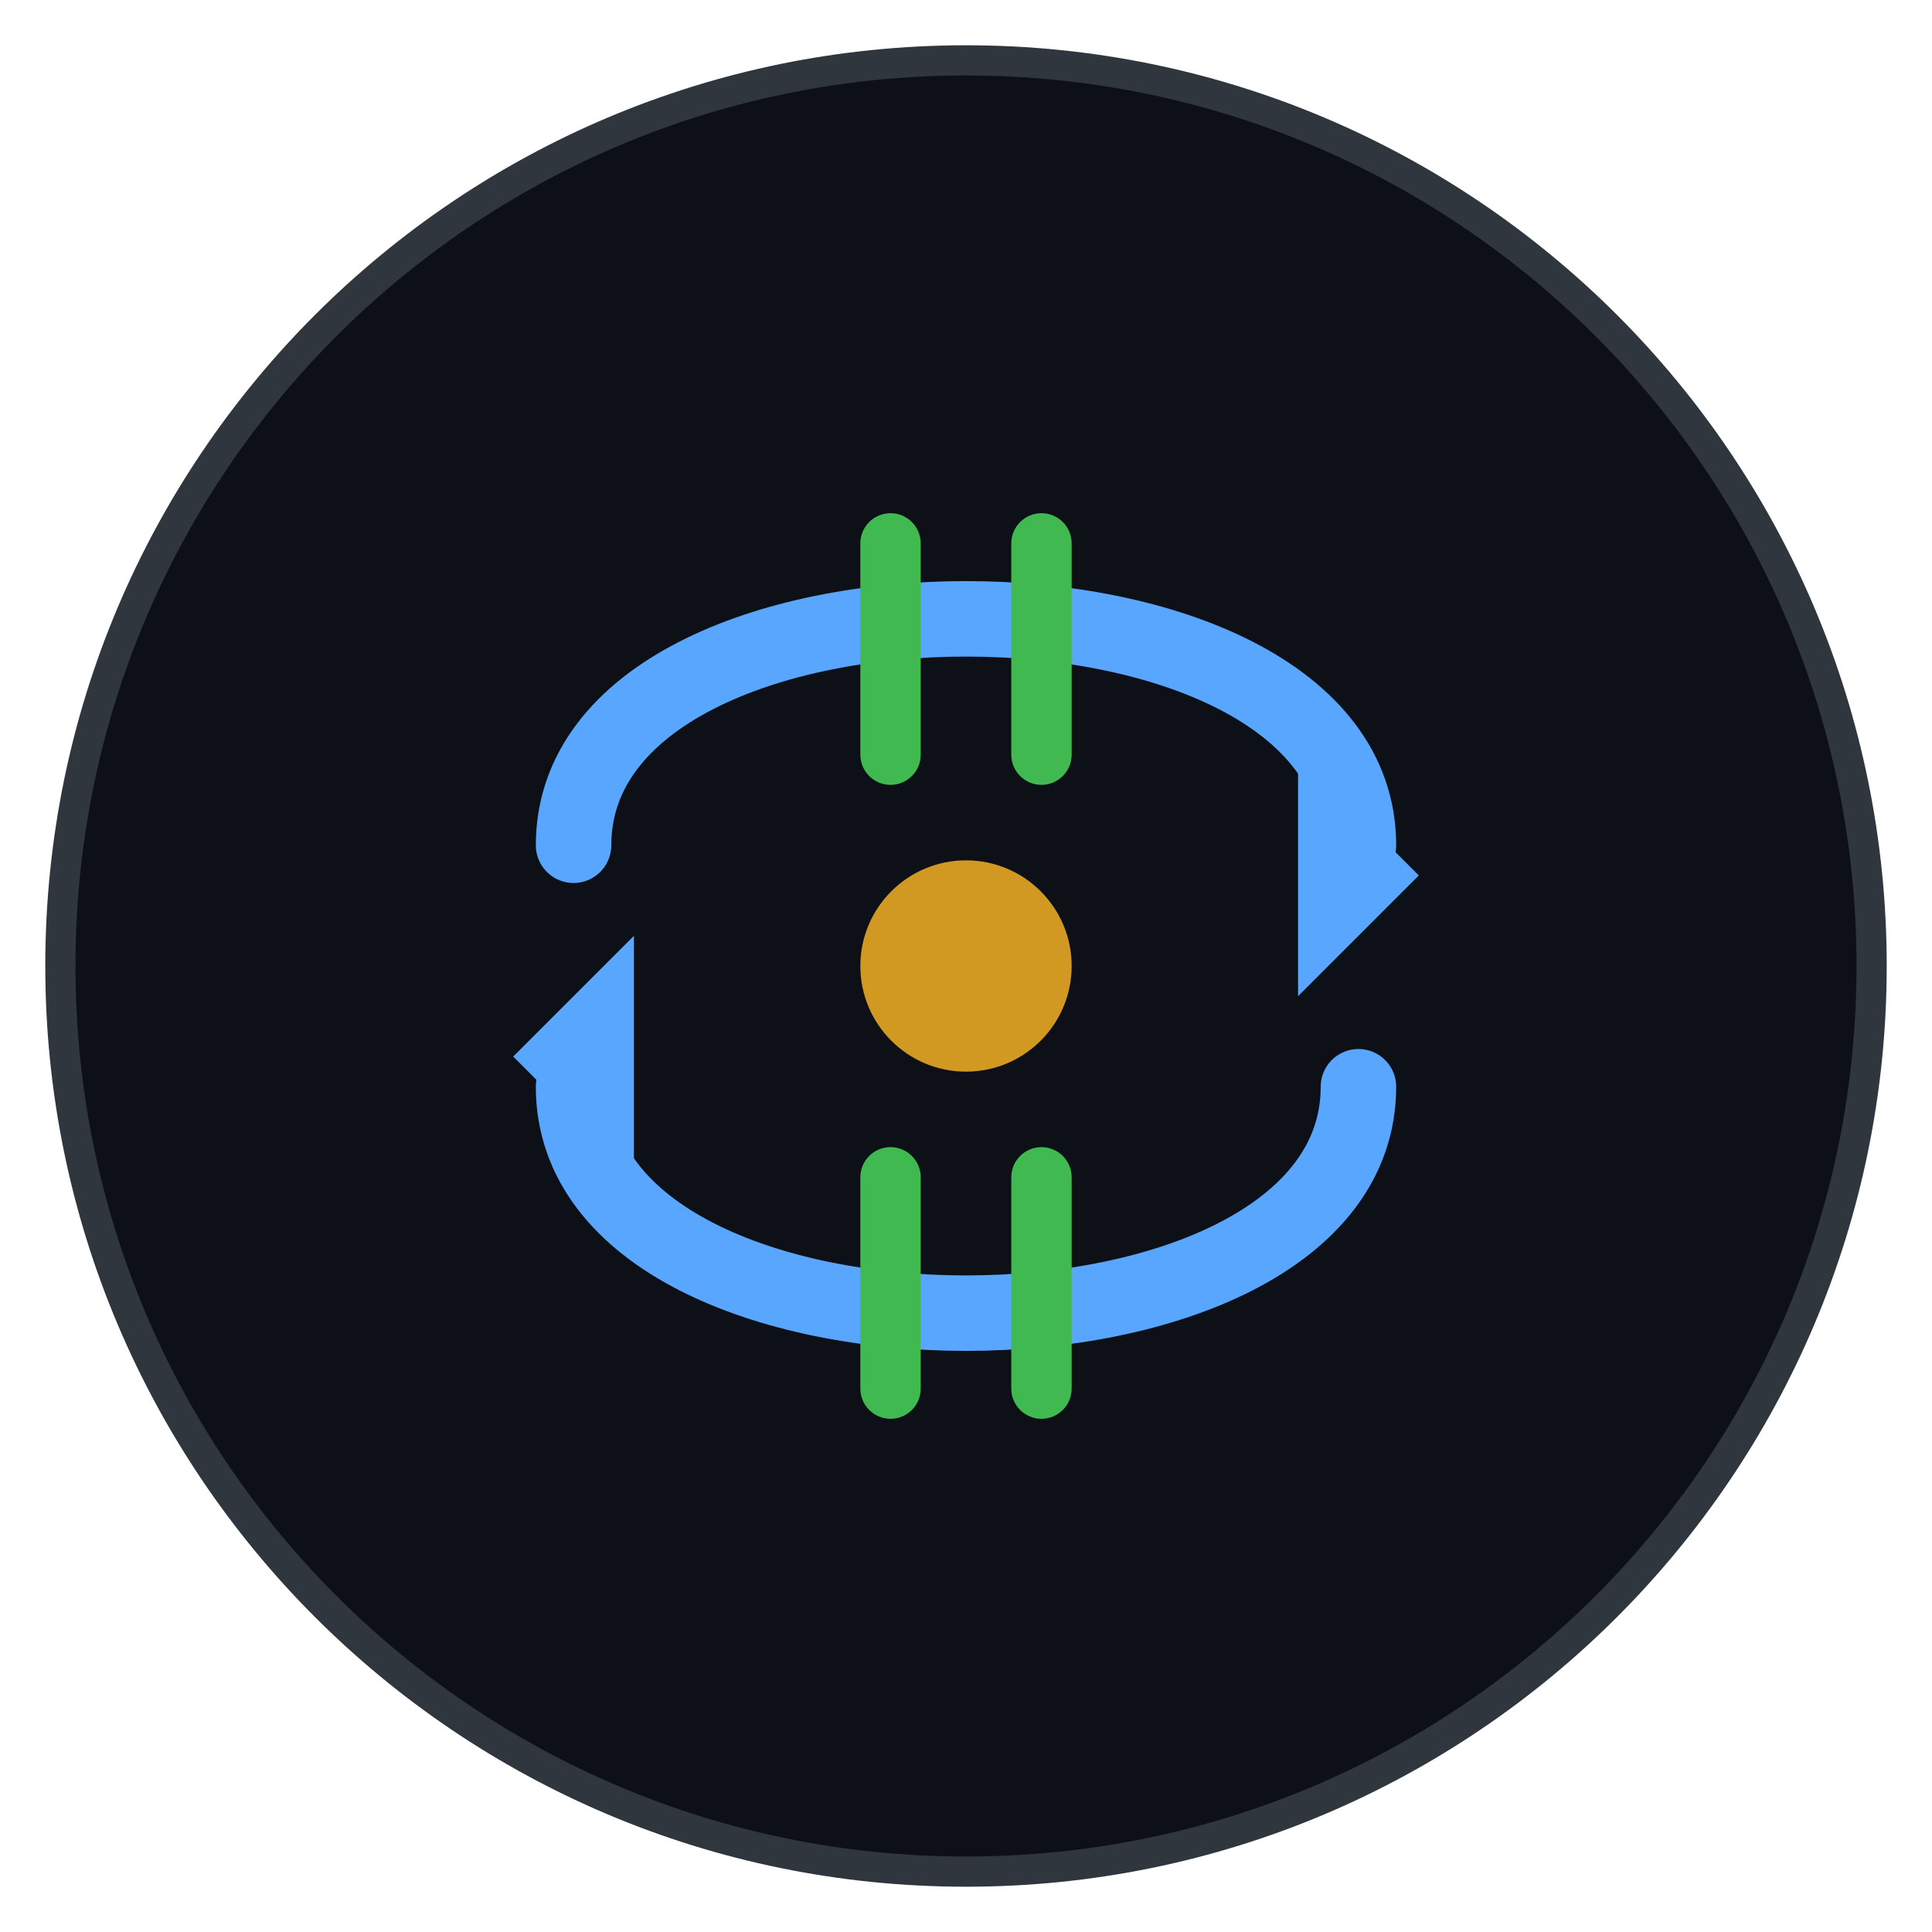
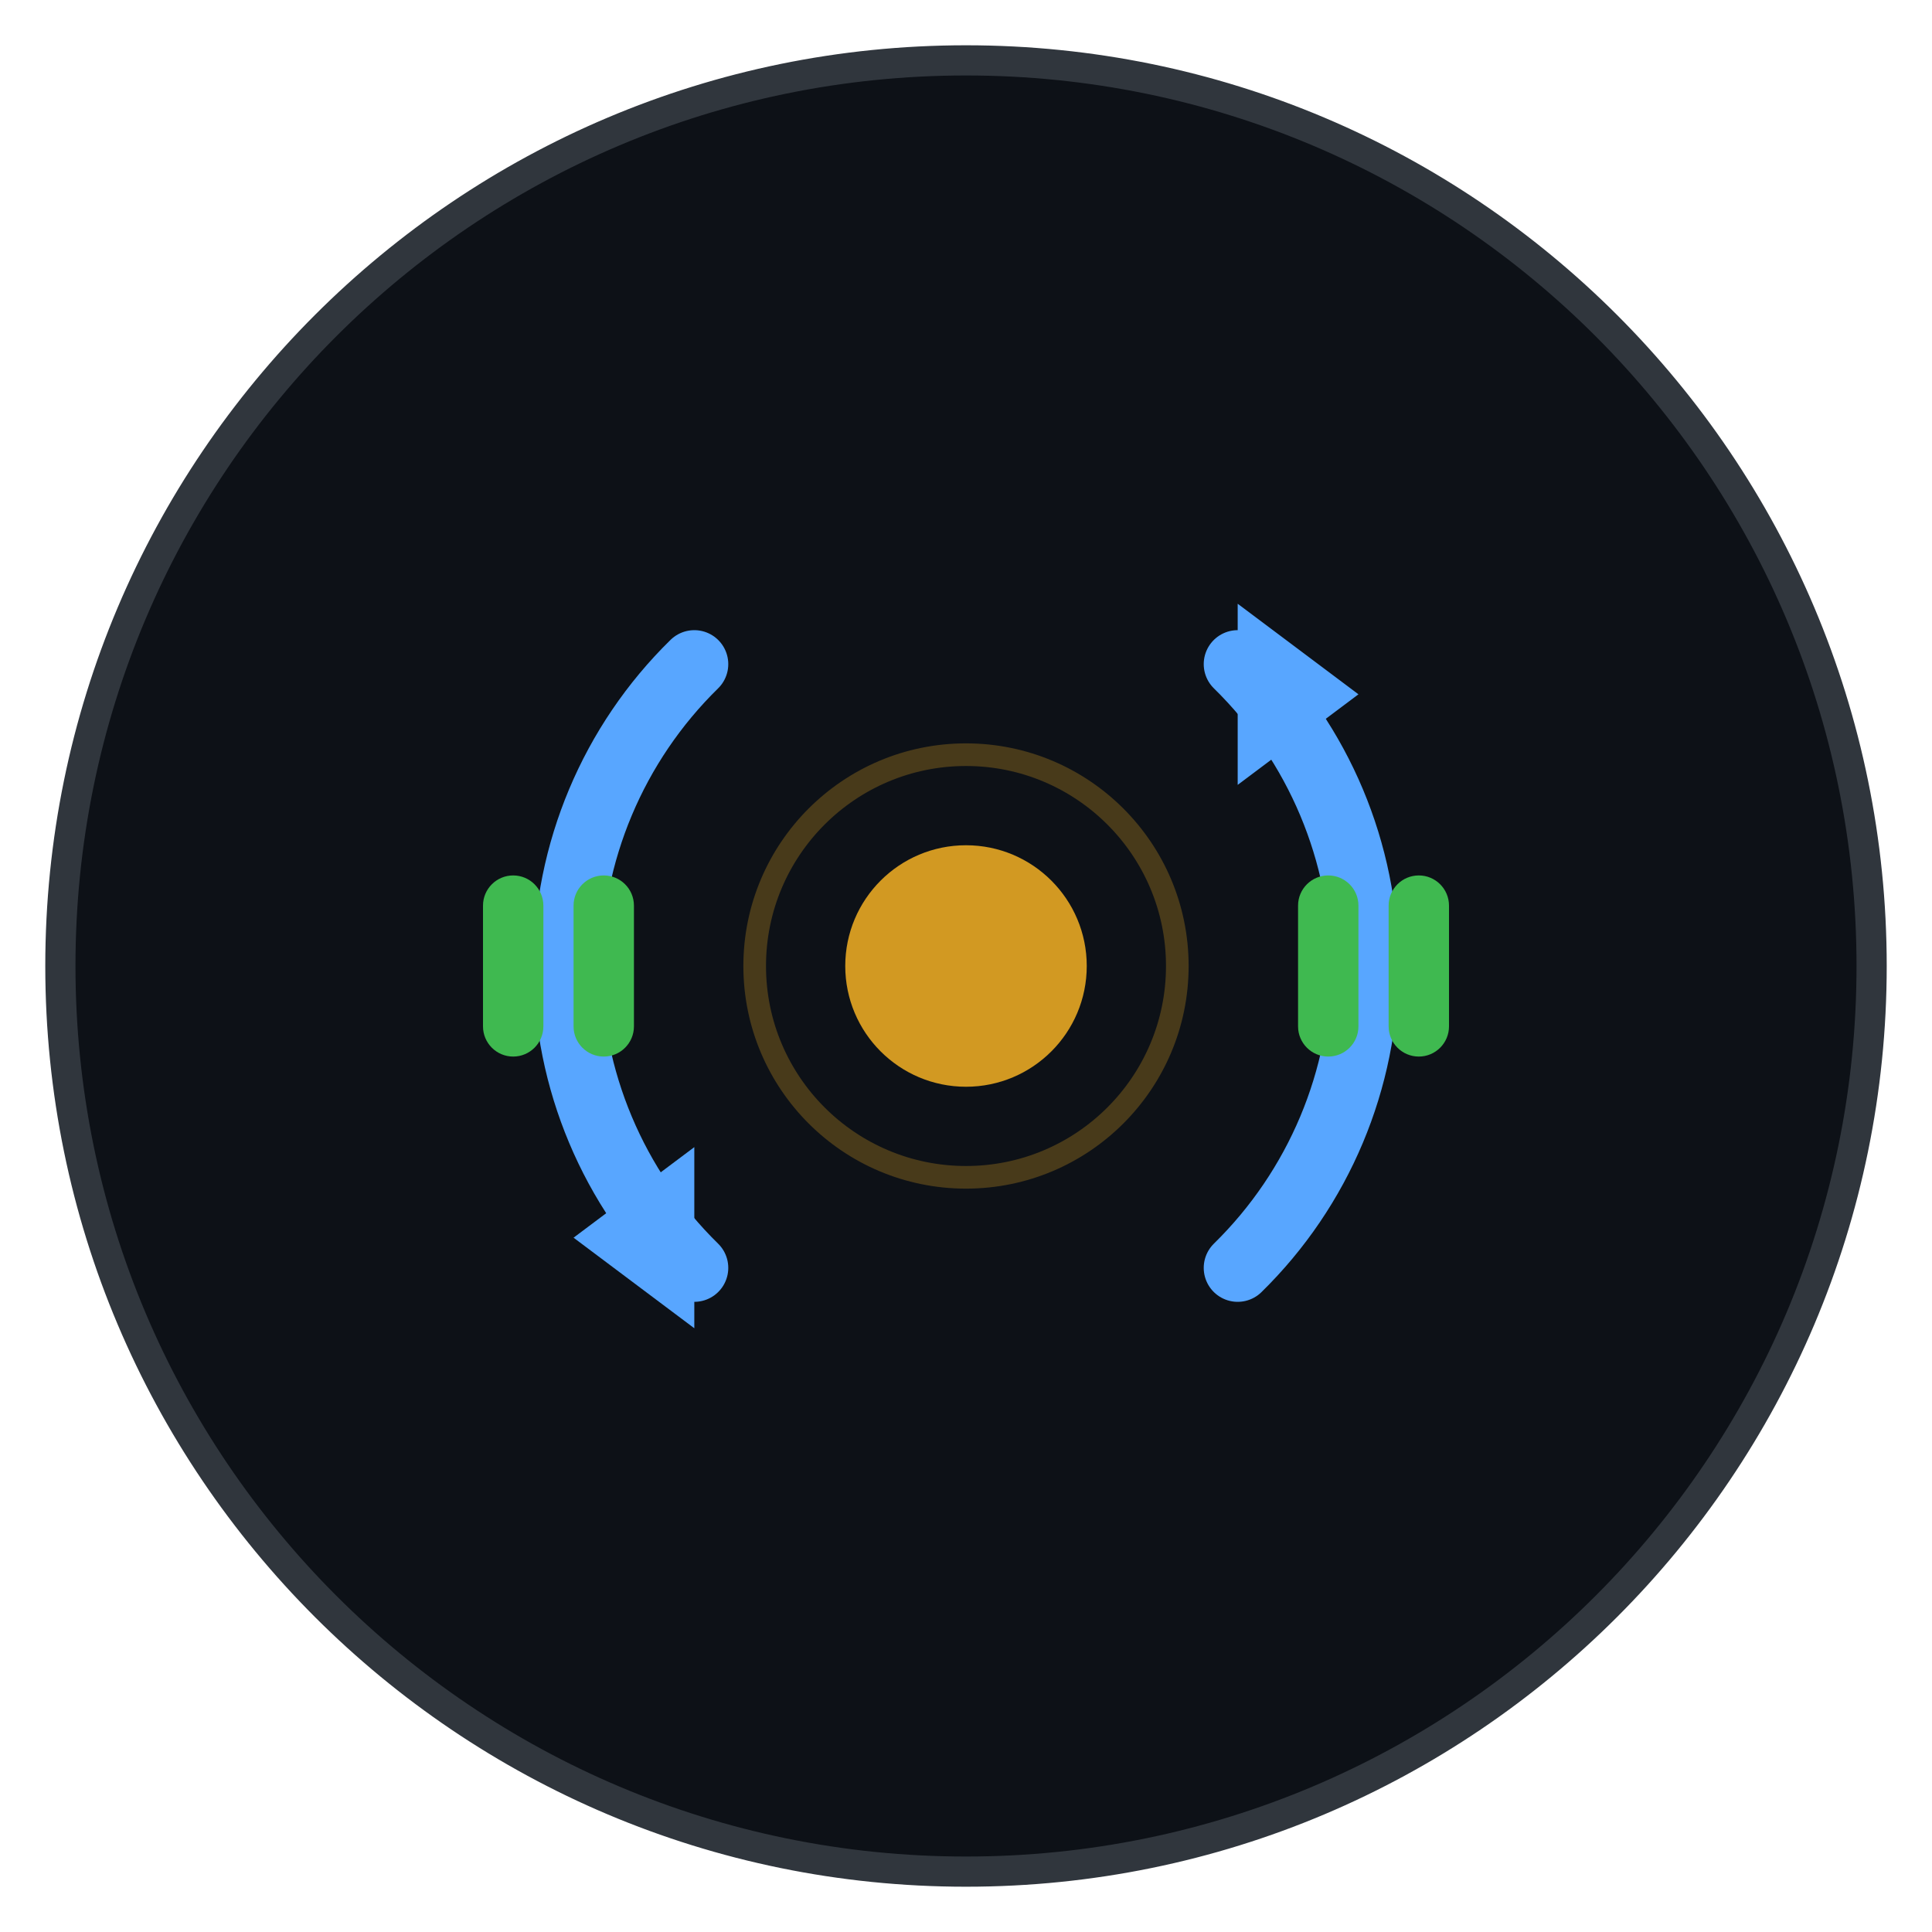
<svg xmlns="http://www.w3.org/2000/svg" viewBox="0 0 128 128" fill="none">
  <circle cx="64" cy="64" r="60" fill="#0d1117" stroke="#30363d" stroke-width="2" />
-   <path d="M 38 56 C 38 36, 90 36, 90 56" stroke="#58a6ff" stroke-width="5" fill="none" stroke-linecap="round" />
-   <path d="M 90 72 C 90 92, 38 92, 38 72" stroke="#58a6ff" stroke-width="5" fill="none" stroke-linecap="round" />
-   <polygon points="86,50 94,58 86,66" fill="#58a6ff" />
-   <polygon points="42,62 34,70 42,78" fill="#58a6ff" />
-   <rect x="57" y="34" width="4" height="18" rx="2" fill="#3fb950" />
-   <rect x="67" y="34" width="4" height="18" rx="2" fill="#3fb950" />
-   <rect x="57" y="76" width="4" height="18" rx="2" fill="#3fb950" />
-   <rect x="67" y="76" width="4" height="18" rx="2" fill="#3fb950" />
-   <circle cx="64" cy="64" r="7" fill="#d29922" />
+   <path d="M 82 44 A 28 28 0 0 1 82 84" stroke="#58a6ff" stroke-width="4.5" fill="none" stroke-linecap="round" />
+   <path d="M 46 84 A 28 28 0 0 1 46 44" stroke="#58a6ff" stroke-width="4.5" fill="none" stroke-linecap="round" />
+   <polygon points="82,40 90,46 82,52" fill="#58a6ff" />
+   <polygon points="46,88 38,82 46,76" fill="#58a6ff" />
+   <rect x="32" y="58" width="4" height="12" rx="2" fill="#3fb950" />
+   <rect x="38" y="58" width="4" height="12" rx="2" fill="#3fb950" />
+   <rect x="86" y="58" width="4" height="12" rx="2" fill="#3fb950" />
+   <rect x="92" y="58" width="4" height="12" rx="2" fill="#3fb950" />
+   <circle cx="64" cy="64" r="8" fill="#d29922" />
+   <circle cx="64" cy="64" r="14" stroke="#d29922" stroke-width="1.5" fill="none" opacity="0.3" />
</svg>
